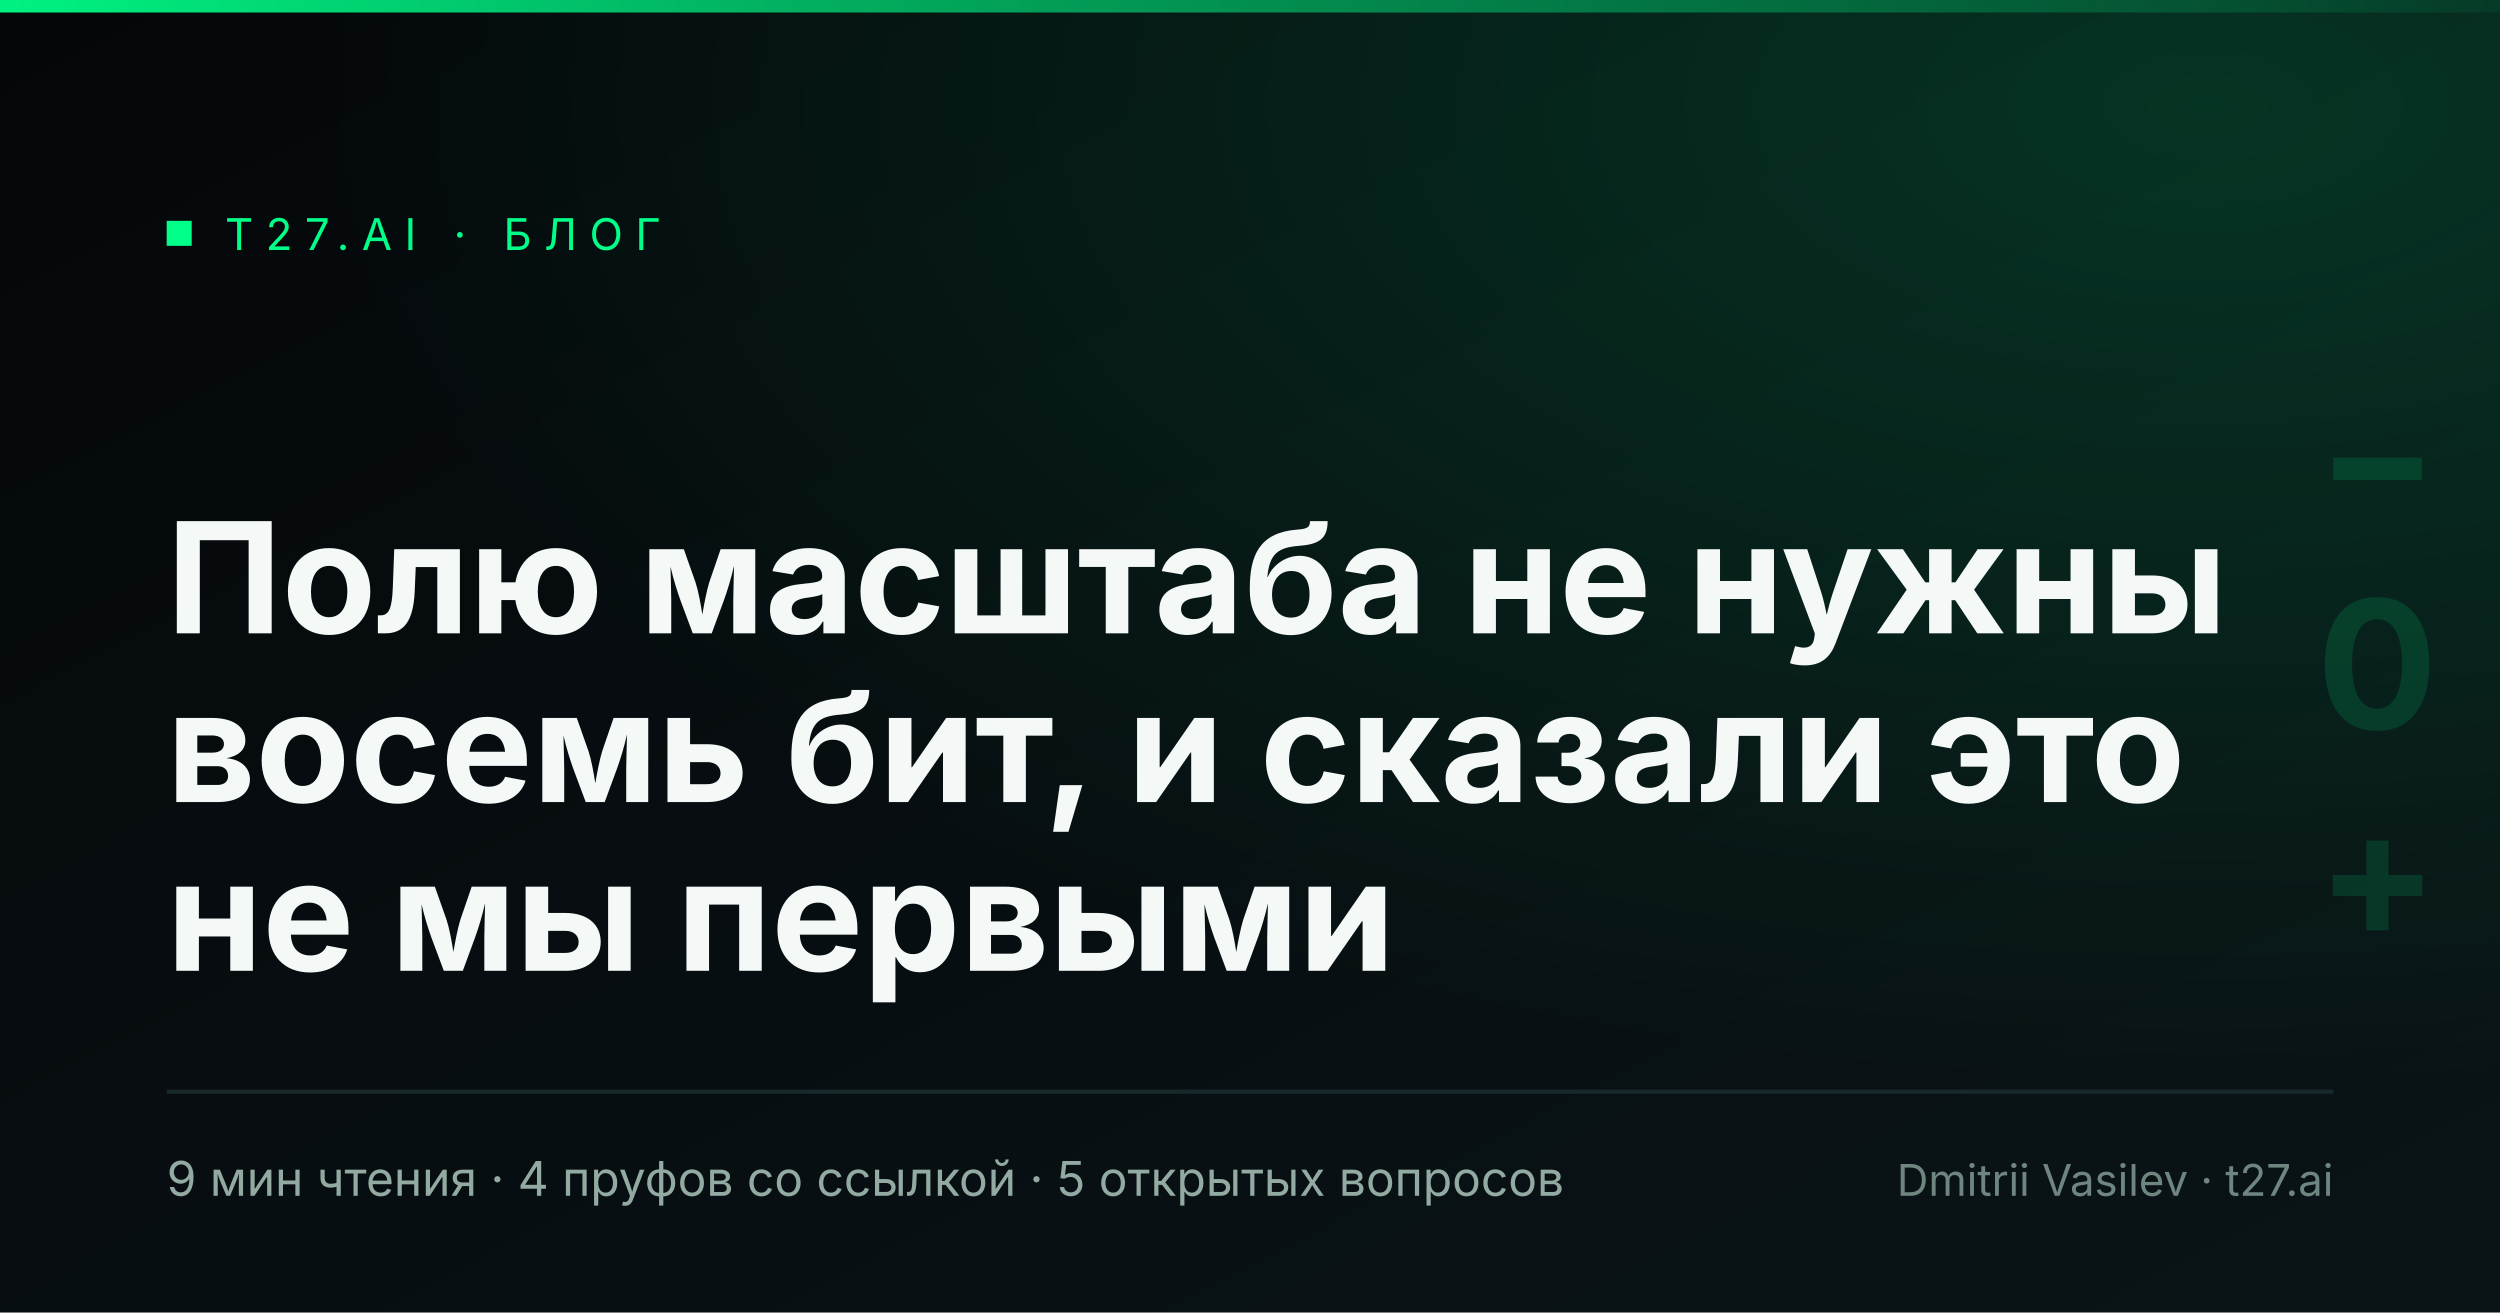
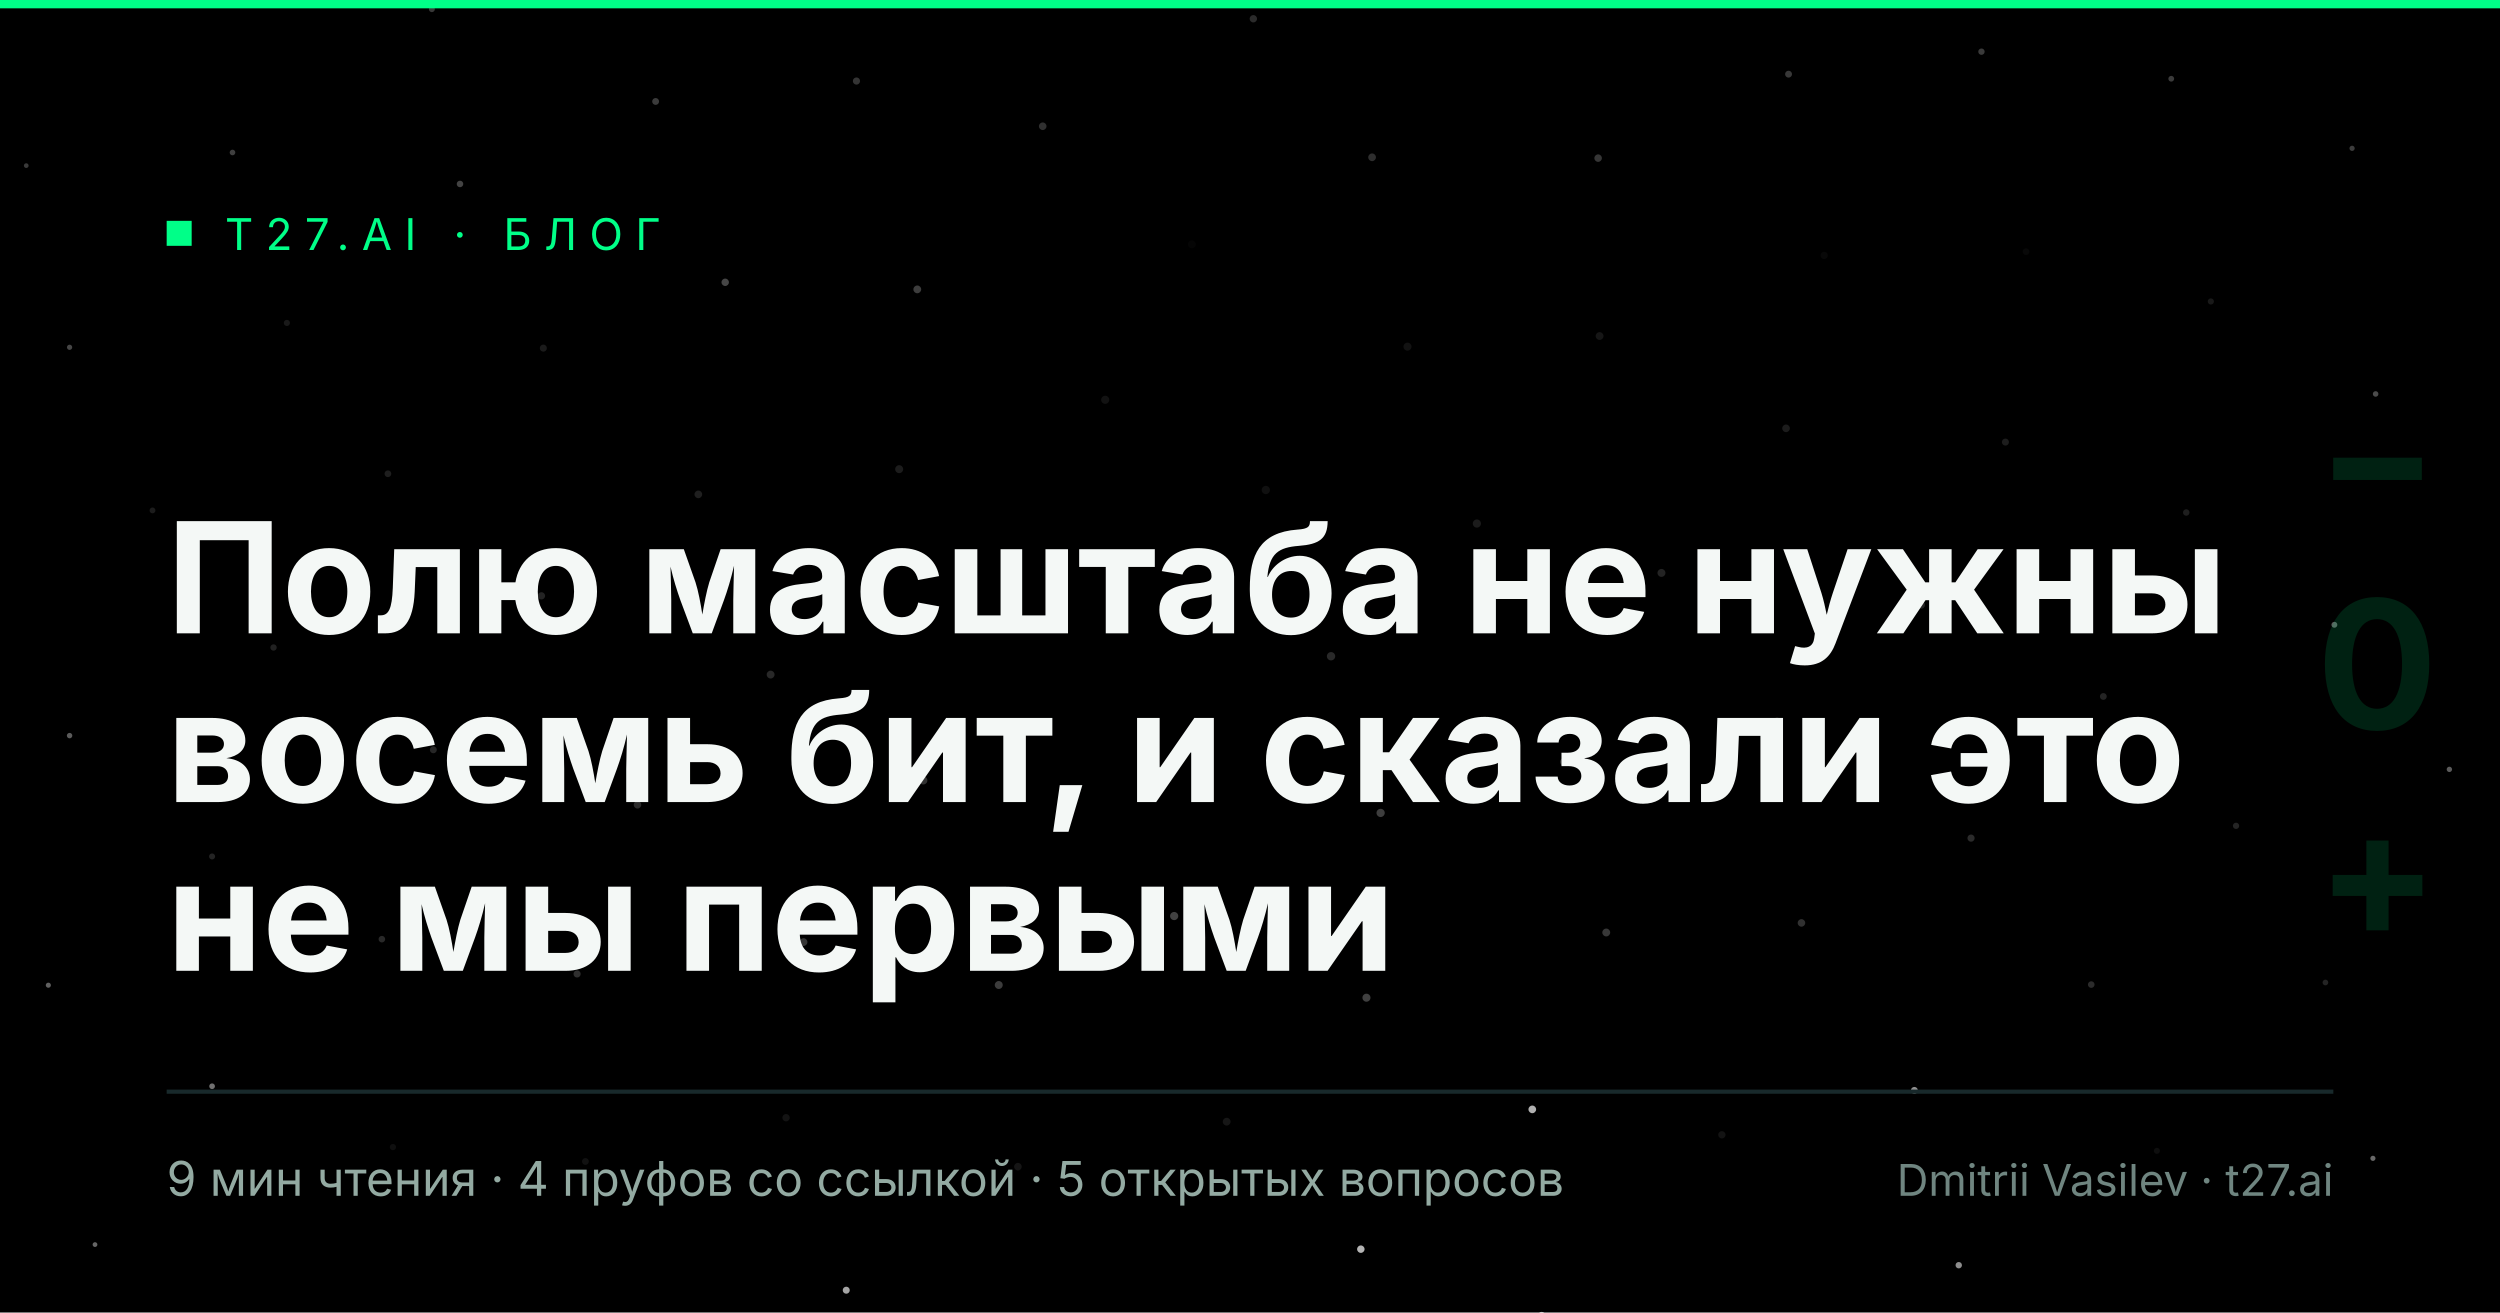
<svg xmlns="http://www.w3.org/2000/svg" width="1200" height="630" viewBox="0 0 1200 630" role="img" aria-label="Полю масштаба не нужны восемь бит, и сказали это не мы первыми">
-   <defs>
-     <linearGradient id="bg" x1="0" y1="0" x2="1" y2="1">
-       <stop offset="0%" stop-color="#04070a" />
-       <stop offset="100%" stop-color="#0a1417" />
-     </linearGradient>
-     <radialGradient id="halo" cx="0.88" cy="0.08" r="0.75">
-       <stop offset="0%" stop-color="#00ff88" stop-opacity="0.16" />
-       <stop offset="100%" stop-color="#00ff88" stop-opacity="0" />
-     </radialGradient>
-     <linearGradient id="glow" x1="0" y1="0" x2="1" y2="0">
-       <stop offset="0%" stop-color="#00ff88" stop-opacity="0.95" />
-       <stop offset="100%" stop-color="#00ff88" stop-opacity="0.06" />
-     </linearGradient>
-   </defs>
-   <rect width="1200" height="630" fill="url(#bg)" />
-   <rect width="1200" height="630" fill="url(#halo)" />
-   <text x="1112" y="250" font-family="Inter,Helvetica,Arial,sans-serif" font-size="86" font-weight="700" fill="#00ff88" opacity="0.13">−</text>
-   <text x="1112" y="350" font-family="Inter,Helvetica,Arial,sans-serif" font-size="86" font-weight="700" fill="#00ff88" opacity="0.13">0</text>
-   <text x="1112" y="450" font-family="Inter,Helvetica,Arial,sans-serif" font-size="86" font-weight="700" fill="#00ff88" opacity="0.13">+</text>
-   <rect x="0" y="0" width="1200" height="6" fill="url(#glow)" />
+   <rect width="1200" height="630" fill="#000000" />
+   <circle cx="638.9" cy="315.0" r="2.00" fill="#ffffff" opacity="0.164" />
+   <circle cx="550.3" cy="356.9" r="1.99" fill="#ffffff" opacity="0.232" />
+   <circle cx="607.6" cy="235.2" r="1.98" fill="#ffffff" opacity="0.064" />
+   <circle cx="662.7" cy="390.2" r="1.98" fill="#ffffff" opacity="0.242" />
+   <circle cx="485.0" cy="296.3" r="1.97" fill="#ffffff" opacity="0.145" />
+   <circle cx="708.9" cy="251.3" r="1.96" fill="#ffffff" opacity="0.109" />
+   <circle cx="563.6" cy="439.7" r="1.96" fill="#ffffff" opacity="0.257" />
+   <circle cx="530.5" cy="191.9" r="1.95" fill="#ffffff" opacity="0.073" />
+   <circle cx="750.8" cy="365.7" r="1.95" fill="#ffffff" opacity="0.194" />
+   <circle cx="443.2" cy="374.6" r="1.94" fill="#ffffff" opacity="0.198" />
+   <circle cx="675.6" cy="166.4" r="1.93" fill="#ffffff" opacity="0.071" />
+   <circle cx="655.9" cy="478.9" r="1.93" fill="#ffffff" opacity="0.252" />
+   <circle cx="431.6" cy="225.2" r="1.92" fill="#ffffff" opacity="0.110" />
+   <circle cx="797.5" cy="275.0" r="1.91" fill="#ffffff" opacity="0.137" />
+   <circle cx="479.4" cy="472.8" r="1.91" fill="#ffffff" opacity="0.237" />
+   <circle cx="572.1" cy="117.3" r="1.90" fill="#ffffff" opacity="0.022" />
+   <circle cx="771.0" cy="447.6" r="1.89" fill="#ffffff" opacity="0.219" />
+   <circle cx="369.9" cy="323.8" r="1.89" fill="#ffffff" opacity="0.160" />
+   <circle cx="767.8" cy="161.3" r="1.88" fill="#ffffff" opacity="0.089" />
+   <circle cx="588.8" cy="538.4" r="1.87" fill="#ffffff" opacity="0.089" />
+   <circle cx="440.3" cy="138.9" r="1.87" fill="#ffffff" opacity="0.242" />
+   <circle cx="853.0" cy="346.3" r="1.86" fill="#ffffff" opacity="0.167" />
+   <circle cx="385.7" cy="452.2" r="1.86" fill="#ffffff" opacity="0.208" />
+   <circle cx="658.6" cy="75.5" r="1.85" fill="#ffffff" opacity="0.182" />
+   <circle cx="735.5" cy="532.5" r="1.84" fill="#ffffff" opacity="0.691" />
+   <circle cx="335.2" cy="237.3" r="1.84" fill="#ffffff" opacity="0.124" />
+   <circle cx="857.3" cy="205.6" r="1.83" fill="#ffffff" opacity="0.113" />
+   <circle cx="488.6" cy="560.0" r="1.82" fill="#ffffff" opacity="0.084" />
+   <circle cx="500.5" cy="60.6" r="1.82" fill="#ffffff" opacity="0.189" />
+   <circle cx="864.7" cy="443.0" r="1.81" fill="#ffffff" opacity="0.194" />
+   <circle cx="306.0" cy="386.3" r="1.80" fill="#ffffff" opacity="0.174" />
+   <circle cx="767.1" cy="75.9" r="1.80" fill="#ffffff" opacity="0.214" />
+   <circle cx="653.2" cy="599.6" r="1.79" fill="#ffffff" opacity="0.706" />
+   <circle cx="348.1" cy="135.5" r="1.78" fill="#ffffff" opacity="0.274" />
+   <circle cx="922.2" cy="290.4" r="1.78" fill="#ffffff" opacity="0.141" />
+   <circle cx="377.3" cy="536.5" r="1.77" fill="#ffffff" opacity="0.076" />
+   <circle cx="601.6" cy="9.0" r="1.77" fill="#ffffff" opacity="0.168" />
+   <circle cx="826.5" cy="544.7" r="1.76" fill="#ffffff" opacity="0.076" />
+   <circle cx="259.9" cy="286.0" r="1.75" fill="#ffffff" opacity="0.139" />
+   <circle cx="875.6" cy="122.6" r="1.75" fill="#ffffff" opacity="0.033" />
+   <circle cx="537.3" cy="632.1" r="1.74" fill="#ffffff" opacity="0.689" />
+   <circle cx="411.1" cy="38.9" r="1.73" fill="#ffffff" opacity="0.206" />
+   <circle cx="946.1" cy="402.3" r="1.73" fill="#ffffff" opacity="0.169" />
+   <circle cx="277.0" cy="467.5" r="1.72" fill="#ffffff" opacity="0.185" />
+   <circle cx="727.7" cy="-1.8" r="1.71" fill="#ffffff" opacity="0.181" />
+   <circle cx="740.0" cy="631.4" r="1.71" fill="#ffffff" opacity="0.663" />
+   <circle cx="260.8" cy="167.1" r="1.70" fill="#ffffff" opacity="0.106" />
+   <circle cx="962.6" cy="212.2" r="1.69" fill="#ffffff" opacity="0.117" />
+   <circle cx="406.2" cy="619.3" r="1.69" fill="#ffffff" opacity="0.641" />
+   <circle cx="918.9" cy="523.4" r="1.67" fill="#ffffff" opacity="0.564" />
+   <circle cx="208.0" cy="359.9" r="1.67" fill="#ffffff" opacity="0.152" />
+   <circle cx="858.5" cy="35.6" r="1.66" fill="#ffffff" opacity="0.221" />
+   <circle cx="314.7" cy="48.7" r="1.65" fill="#ffffff" opacity="0.232" />
+   <circle cx="1009.6" cy="334.3" r="1.64" fill="#ffffff" opacity="0.144" />
+   <circle cx="281.0" cy="557.5" r="1.64" fill="#ffffff" opacity="0.068" />
+   <circle cx="838.8" cy="634.0" r="1.62" fill="#ffffff" opacity="0.611" />
+   <circle cx="186.2" cy="227.4" r="1.62" fill="#ffffff" opacity="0.119" />
+   <circle cx="972.5" cy="120.8" r="1.61" fill="#ffffff" opacity="0.034" />
+   <circle cx="1003.8" cy="472.6" r="1.59" fill="#ffffff" opacity="0.168" />
+   <circle cx="183.3" cy="450.8" r="1.58" fill="#ffffff" opacity="0.163" />
+   <circle cx="220.8" cy="88.3" r="1.57" fill="#ffffff" opacity="0.262" />
+   <circle cx="1049.4" cy="246.0" r="1.56" fill="#ffffff" opacity="0.120" />
+   <circle cx="940.2" cy="607.3" r="1.54" fill="#ffffff" opacity="0.551" />
+   <circle cx="131.3" cy="310.8" r="1.53" fill="#ffffff" opacity="0.131" />
+   <circle cx="951.1" cy="24.8" r="1.53" fill="#ffffff" opacity="0.228" />
+   <circle cx="1073.3" cy="396.4" r="1.51" fill="#ffffff" opacity="0.144" />
+   <circle cx="188.6" cy="550.6" r="1.50" fill="#ffffff" opacity="0.060" />
+   <circle cx="137.7" cy="155.0" r="1.48" fill="#ffffff" opacity="0.100" />
+   <circle cx="1061.2" cy="144.7" r="1.48" fill="#ffffff" opacity="0.098" />
+   <circle cx="1035.3" cy="552.4" r="1.46" fill="#ffffff" opacity="0.058" />
+   <circle cx="101.8" cy="411.1" r="1.45" fill="#ffffff" opacity="0.142" />
+   <circle cx="207.3" cy="4.4" r="1.43" fill="#ffffff" opacity="0.220" />
+   <circle cx="1120.5" cy="299.9" r="1.42" fill="#ffffff" opacity="0.357" />
+   <circle cx="73.2" cy="245.0" r="1.40" fill="#ffffff" opacity="0.111" />
+   <circle cx="1042.2" cy="37.8" r="1.39" fill="#ffffff" opacity="0.234" />
+   <circle cx="1116.2" cy="471.6" r="1.37" fill="#ffffff" opacity="0.143" />
+   <circle cx="101.8" cy="521.4" r="1.37" fill="#ffffff" opacity="0.441" />
+   <circle cx="111.6" cy="73.2" r="1.35" fill="#ffffff" opacity="0.247" />
+   <circle cx="1140.3" cy="189.1" r="1.34" fill="#ffffff" opacity="0.295" />
+   <circle cx="33.4" cy="353.1" r="1.31" fill="#ffffff" opacity="0.357" />
+   <circle cx="1175.7" cy="369.3" r="1.29" fill="#ffffff" opacity="0.358" />
+   <circle cx="133.6" cy="634.1" r="1.28" fill="#ffffff" opacity="0.458" />
+   <circle cx="33.4" cy="166.7" r="1.26" fill="#ffffff" opacity="0.276" />
+   <circle cx="1129.0" cy="71.2" r="1.26" fill="#ffffff" opacity="0.239" />
+   <circle cx="1139.0" cy="556.0" r="1.24" fill="#ffffff" opacity="0.413" />
+   <circle cx="23.2" cy="472.9" r="1.23" fill="#ffffff" opacity="0.381" />
+   <circle cx="45.6" cy="597.4" r="1.15" fill="#ffffff" opacity="0.399" />
+   <circle cx="12.6" cy="79.5" r="1.13" fill="#ffffff" opacity="0.229" />
+   <text x="1112" y="250" font-family="Inter,DejaVu Sans,Helvetica,Arial,sans-serif" font-size="86" font-weight="700" fill="#00ff88" opacity="0.13">−</text>
+   <text x="1112" y="350" font-family="Inter,DejaVu Sans,Helvetica,Arial,sans-serif" font-size="86" font-weight="700" fill="#00ff88" opacity="0.13">0</text>
+   <text x="1112" y="450" font-family="Inter,DejaVu Sans,Helvetica,Arial,sans-serif" font-size="86" font-weight="700" fill="#00ff88" opacity="0.13">+</text>
+   <rect x="0" y="0" width="1200" height="4" fill="#00ff88" />
  <rect x="80" y="106" width="12" height="12" fill="#00ff88" />
-   <text x="108" y="120" font-family="Inter,Helvetica,Arial,sans-serif" font-size="21" letter-spacing="6" fill="#00ff88">T27.AI · БЛОГ</text>
-   <text x="80" y="304" font-family="Inter,Helvetica,Arial,sans-serif" font-size="74" font-weight="700" fill="#f4f8f6">Полю масштаба не нужны</text>
-   <text x="80" y="385" font-family="Inter,Helvetica,Arial,sans-serif" font-size="74" font-weight="700" fill="#f4f8f6">восемь бит, и сказали это</text>
-   <text x="80" y="466" font-family="Inter,Helvetica,Arial,sans-serif" font-size="74" font-weight="700" fill="#f4f8f6">не мы первыми</text>
+   <text x="108" y="120" font-family="Inter,DejaVu Sans,Helvetica,Arial,sans-serif" font-size="21" letter-spacing="6" fill="#00ff88">T27.AI · БЛОГ</text>
+   <text x="80" y="304" font-family="Inter,DejaVu Sans,Helvetica,Arial,sans-serif" font-size="74" font-weight="700" fill="#f4f8f6">Полю масштаба не нужны</text>
+   <text x="80" y="385" font-family="Inter,DejaVu Sans,Helvetica,Arial,sans-serif" font-size="74" font-weight="700" fill="#f4f8f6">восемь бит, и сказали это</text>
+   <text x="80" y="466" font-family="Inter,DejaVu Sans,Helvetica,Arial,sans-serif" font-size="74" font-weight="700" fill="#f4f8f6">не мы первыми</text>
  <line x1="80" y1="524" x2="1120" y2="524" stroke="#18292b" stroke-width="2" />
-   <text x="80" y="574" font-family="Inter,Helvetica,Arial,sans-serif" font-size="23" fill="#93aaa2">9 мин чтения  ·  4 пруфов со ссылкой  ·  5 открытых вопросов</text>
-   <text x="1120" y="574" text-anchor="end" font-family="Inter,Helvetica,Arial,sans-serif" font-size="21" fill="#6f8580">Dmitrii Vasilev · t27.ai</text>
+   <text x="80" y="574" font-family="Inter,DejaVu Sans,Helvetica,Arial,sans-serif" font-size="23" fill="#93aaa2">9 мин чтения  ·  4 пруфов со ссылкой  ·  5 открытых вопросов</text>
+   <text x="1120" y="574" text-anchor="end" font-family="Inter,DejaVu Sans,Helvetica,Arial,sans-serif" font-size="21" fill="#6f8580">Dmitrii Vasilev · t27.ai</text>
</svg>
